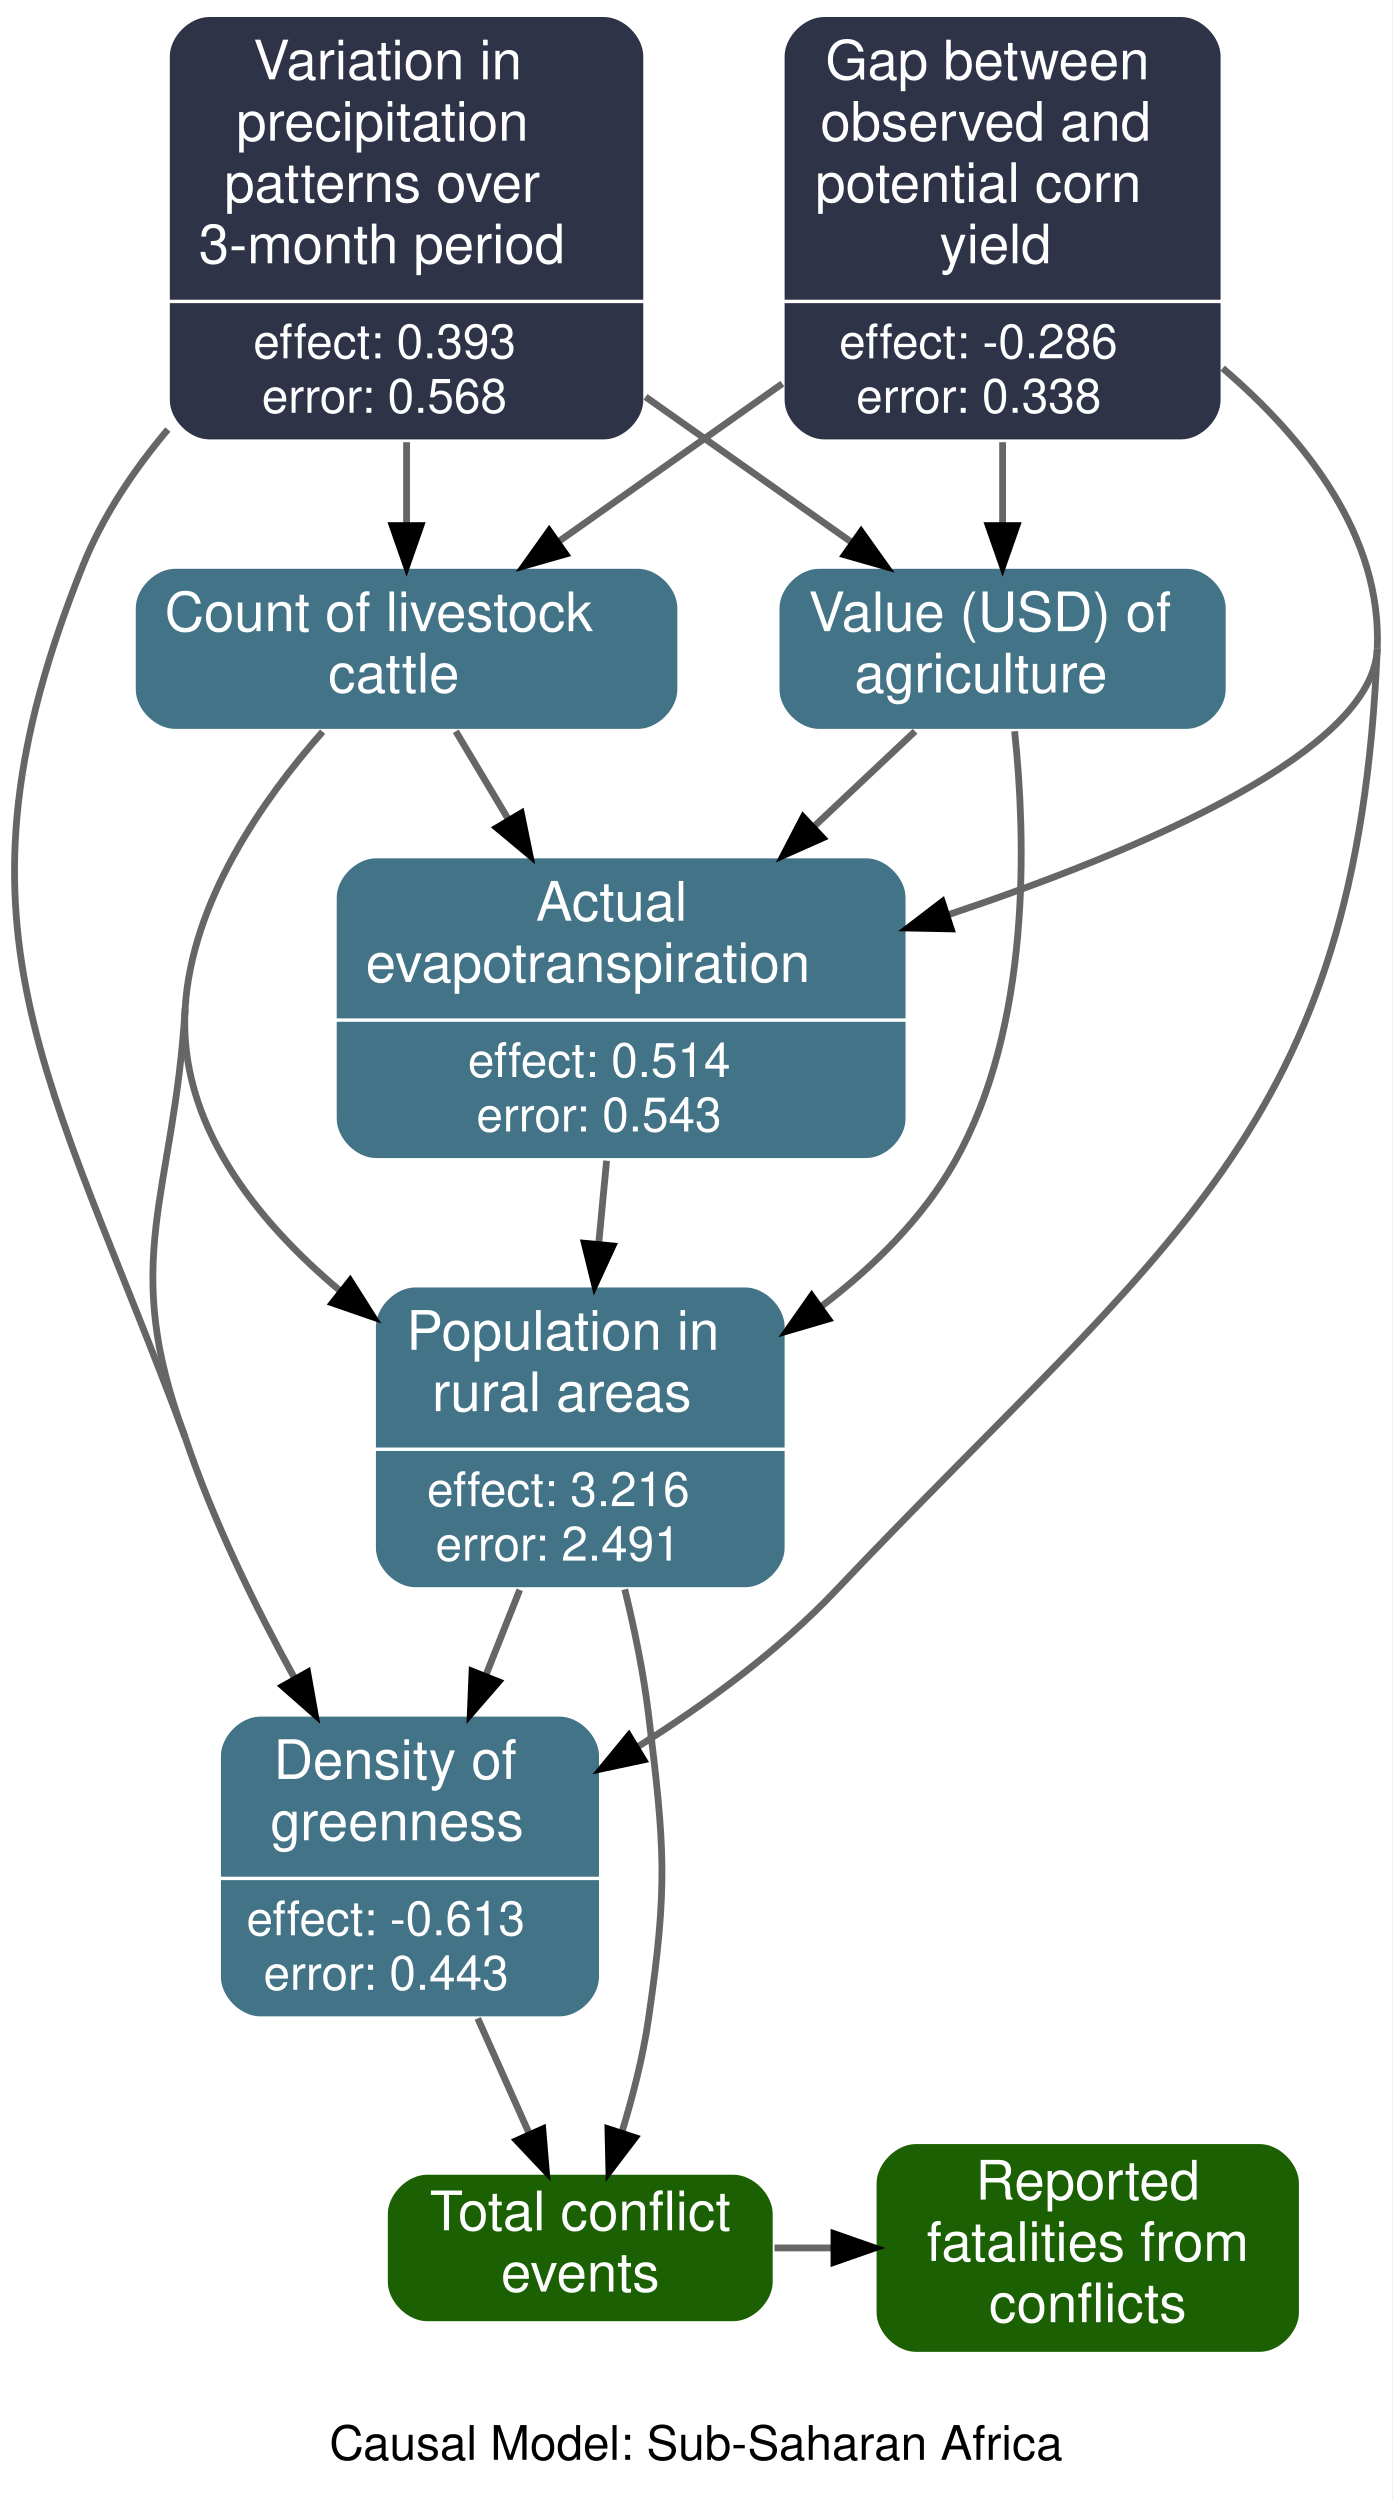
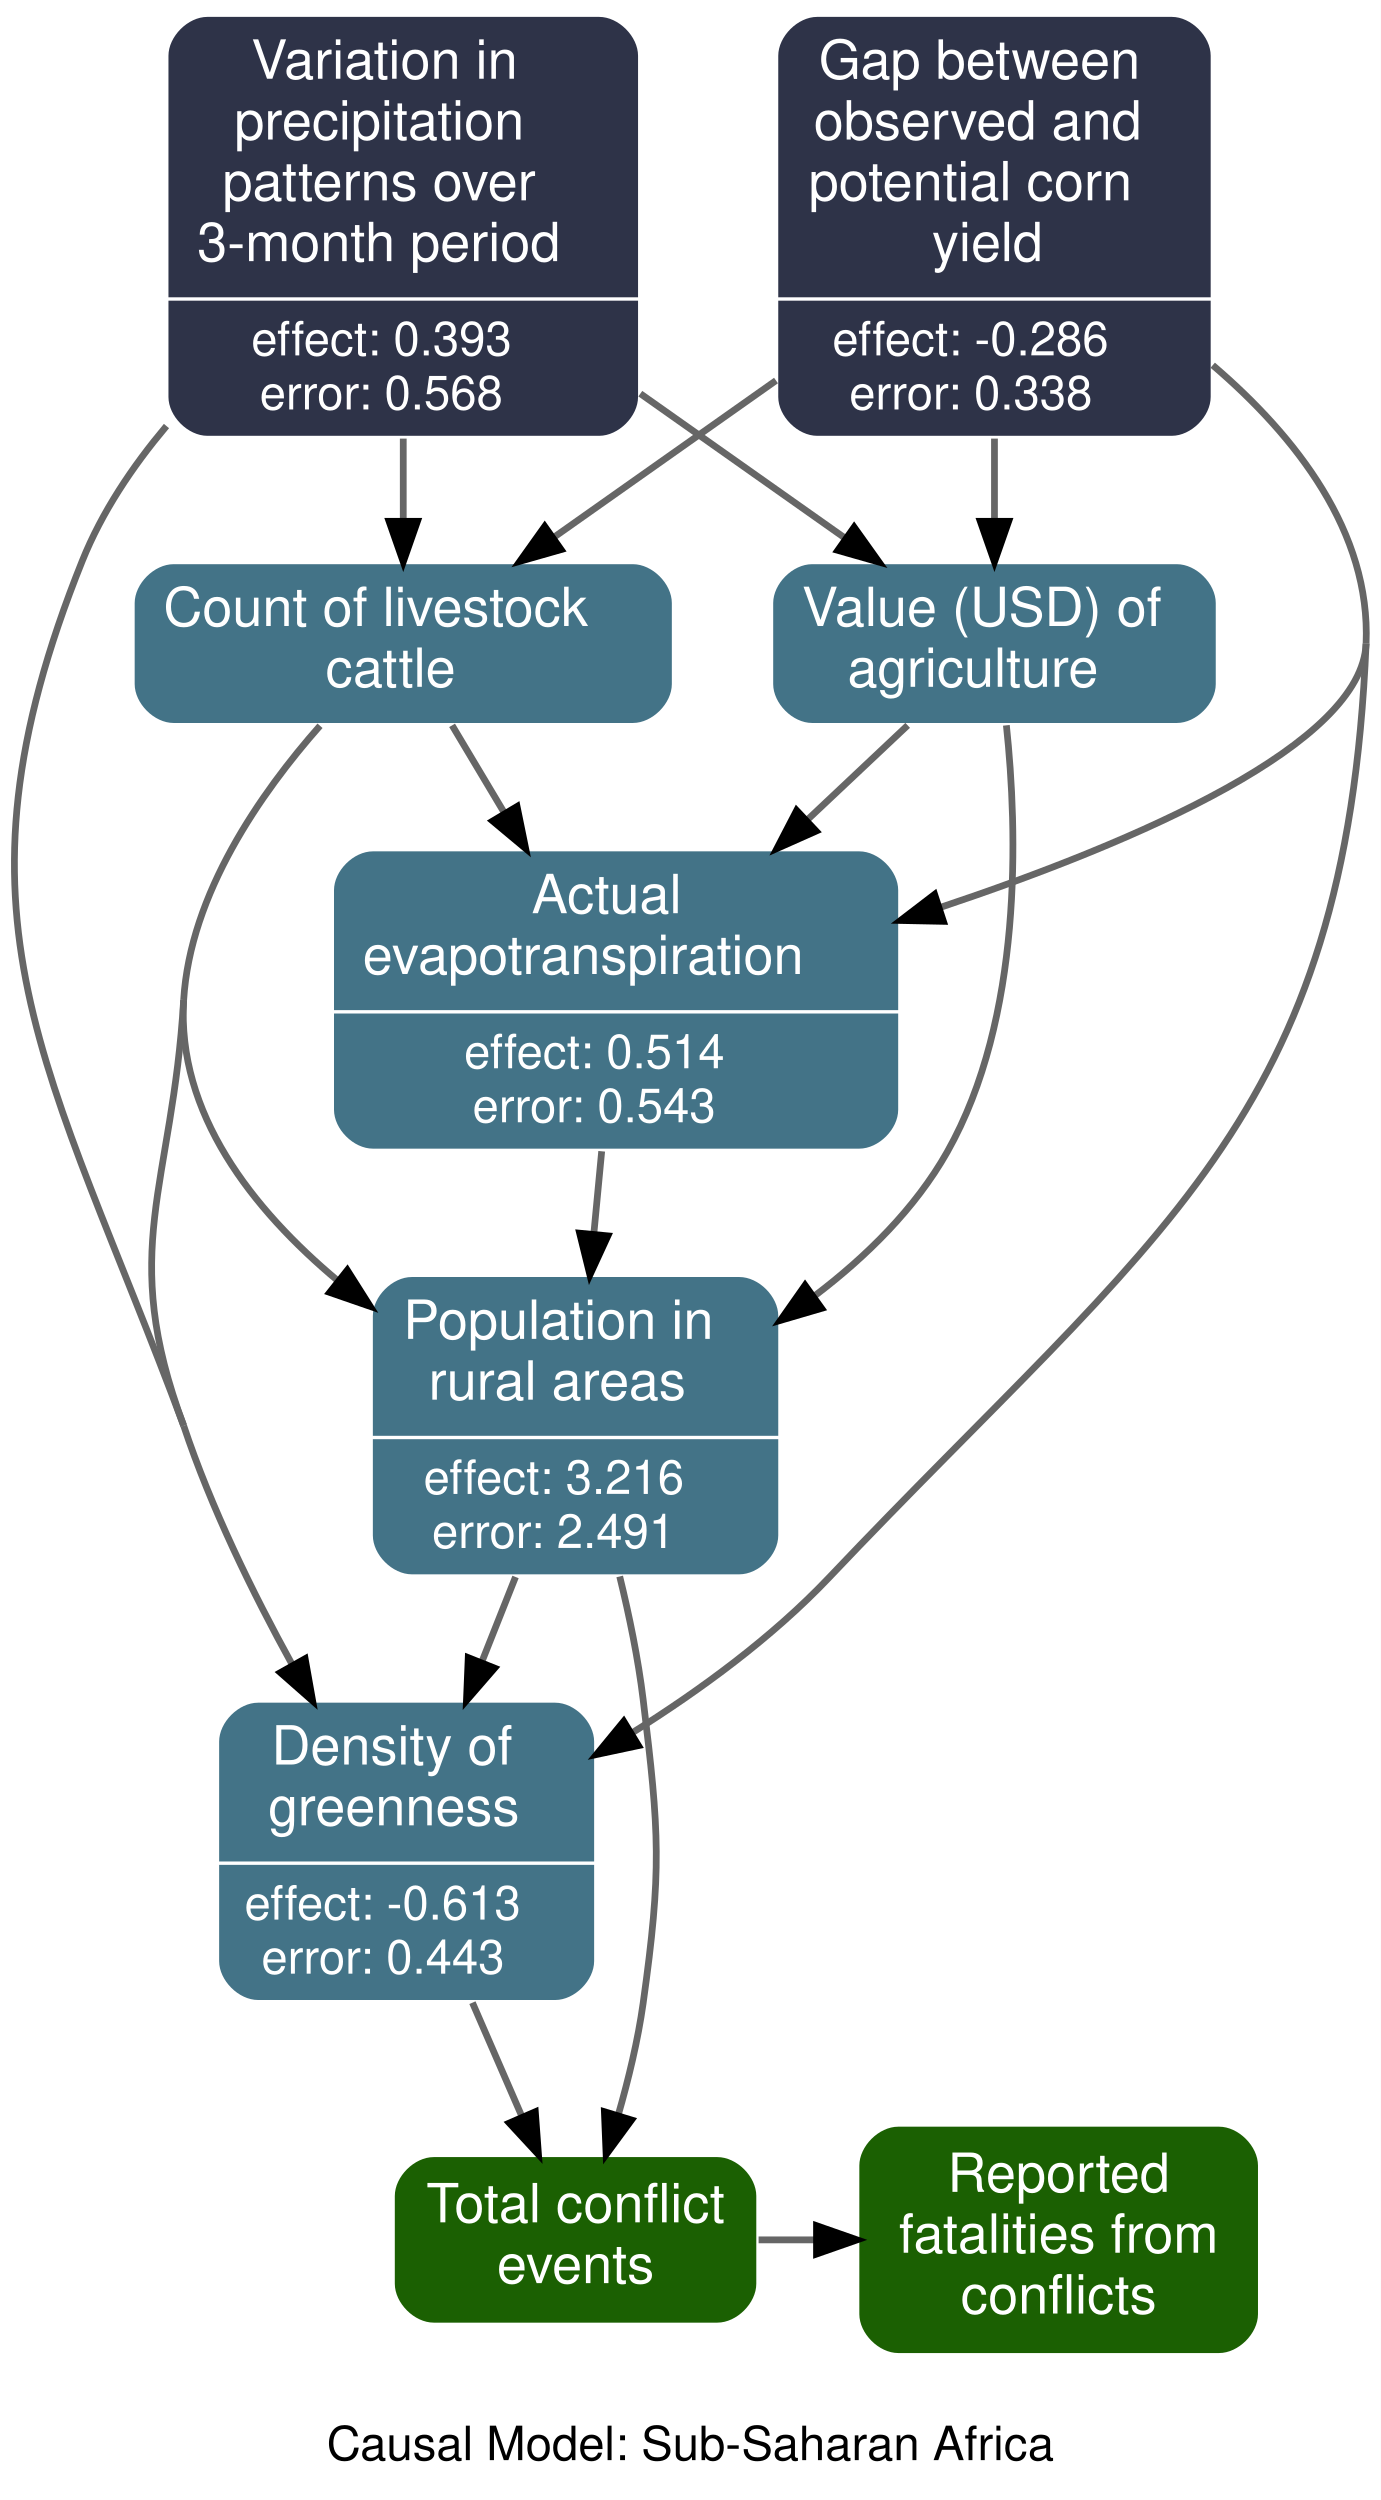
- <svg xmlns="http://www.w3.org/2000/svg" width="" height="" viewBox="0.00 0.00 408.71 734.00" preserveAspectRatio="xMinYMin">
-   <g id="graph0" class="graph" transform="scale(1 1) rotate(0) translate(4 730)">
-     <polygon fill="#ffffff" stroke="transparent" points="-4,4 -4,-730 404.707,-730 404.707,4 -4,4" />
+ <svg xmlns="http://www.w3.org/2000/svg" width="" height="" viewBox="0.00 0.00 408.71 740.00" preserveAspectRatio="xMinYMin">
+   <g id="graph0" class="graph" transform="scale(1 1) rotate(0) translate(4 736)">
+     <polygon fill="#ffffff" stroke="transparent" points="-4,4 -4,-736 404.707,-736 404.707,4 -4,4" />
    <text text-anchor="middle" x="200.353" y="-7.8" font-family="Helvetica, Arial, sans-serif" font-size="14.00" fill="#000000">Causal Model: Sub-Saharan Africa</text>
    <g id="node1" class="node rankB">
-       <path fill="none" stroke="#000000" d="M106.364,-389.5C106.364,-389.5 250.363,-389.5 250.363,-389.5 256.363,-389.5 262.363,-395.5 262.363,-401.5 262.363,-401.5 262.363,-466.5 262.363,-466.5 262.363,-472.5 256.363,-478.5 250.363,-478.5 250.363,-478.5 106.364,-478.5 106.364,-478.5 100.364,-478.5 94.364,-472.5 94.364,-466.5 94.364,-466.5 94.364,-401.5 94.364,-401.5 94.364,-395.5 100.364,-389.5 106.364,-389.5" />
-       <text text-anchor="start" x="153.363" y="-459.7" font-family="Helvetica, Arial, sans-serif" font-size="16.00" fill="#000000">Actual</text>
-       <text text-anchor="start" x="103.364" y="-441.7" font-family="Helvetica, Arial, sans-serif" font-size="16.00" fill="#000000">evapotranspiration</text>
-       <polyline fill="none" stroke="#000000" points="94.364,-430.5 262.363,-430.5 " />
-       <text text-anchor="start" x="133.363" y="-413.8" font-family="Helvetica, Arial, sans-serif" font-size="14.00" fill="#000000">effect: 0.514</text>
-       <text text-anchor="start" x="135.863" y="-397.8" font-family="Helvetica, Arial, sans-serif" font-size="14.00" fill="#000000">error: 0.543</text>
+       <path fill="none" stroke="#000000" d="M106.364,-395.5C106.364,-395.5 250.363,-395.5 250.363,-395.5 256.363,-395.5 262.363,-401.5 262.363,-407.5 262.363,-407.5 262.363,-472.5 262.363,-472.5 262.363,-478.5 256.363,-484.5 250.363,-484.5 250.363,-484.5 106.364,-484.5 106.364,-484.5 100.364,-484.5 94.364,-478.5 94.364,-472.5 94.364,-472.5 94.364,-407.5 94.364,-407.5 94.364,-401.5 100.364,-395.5 106.364,-395.5" />
+       <text text-anchor="start" x="153.363" y="-465.7" font-family="Helvetica, Arial, sans-serif" font-size="16.00" fill="#000000">Actual</text>
+       <text text-anchor="start" x="103.364" y="-447.7" font-family="Helvetica, Arial, sans-serif" font-size="16.00" fill="#000000">evapotranspiration</text>
+       <polyline fill="none" stroke="#000000" points="94.364,-436.5 262.363,-436.5 " />
+       <text text-anchor="start" x="133.363" y="-419.8" font-family="Helvetica, Arial, sans-serif" font-size="14.00" fill="#000000">effect: 0.514</text>
+       <text text-anchor="start" x="135.863" y="-403.8" font-family="Helvetica, Arial, sans-serif" font-size="14.00" fill="#000000">error: 0.543</text>
    </g>
    <g id="node6" class="node rankB">
-       <path fill="none" stroke="#000000" d="M117.864,-263.5C117.864,-263.5 214.863,-263.5 214.863,-263.5 220.863,-263.5 226.863,-269.5 226.863,-275.5 226.863,-275.5 226.863,-340.5 226.863,-340.5 226.863,-346.5 220.863,-352.5 214.863,-352.5 214.863,-352.5 117.864,-352.5 117.864,-352.5 111.864,-352.5 105.864,-346.5 105.864,-340.5 105.864,-340.5 105.864,-275.5 105.864,-275.5 105.864,-269.5 111.864,-263.5 117.864,-263.5" />
-       <text text-anchor="start" x="115.364" y="-333.7" font-family="Helvetica, Arial, sans-serif" font-size="16.00" fill="#000000">Population in</text>
-       <text text-anchor="start" x="122.864" y="-315.7" font-family="Helvetica, Arial, sans-serif" font-size="16.00" fill="#000000">rural areas</text>
-       <polyline fill="none" stroke="#000000" points="105.864,-304.5 226.863,-304.5 " />
-       <text text-anchor="start" x="121.364" y="-287.8" font-family="Helvetica, Arial, sans-serif" font-size="14.00" fill="#000000">effect: 3.216</text>
-       <text text-anchor="start" x="123.864" y="-271.8" font-family="Helvetica, Arial, sans-serif" font-size="14.00" fill="#000000">error: 2.491</text>
+       <path fill="none" stroke="#000000" d="M117.864,-269.5C117.864,-269.5 214.863,-269.5 214.863,-269.5 220.863,-269.5 226.863,-275.5 226.863,-281.5 226.863,-281.5 226.863,-346.5 226.863,-346.5 226.863,-352.5 220.863,-358.5 214.863,-358.5 214.863,-358.5 117.864,-358.5 117.864,-358.5 111.864,-358.5 105.864,-352.5 105.864,-346.5 105.864,-346.5 105.864,-281.5 105.864,-281.5 105.864,-275.5 111.864,-269.5 117.864,-269.5" />
+       <text text-anchor="start" x="115.364" y="-339.7" font-family="Helvetica, Arial, sans-serif" font-size="16.00" fill="#000000">Population in</text>
+       <text text-anchor="start" x="122.864" y="-321.7" font-family="Helvetica, Arial, sans-serif" font-size="16.00" fill="#000000">rural areas</text>
+       <polyline fill="none" stroke="#000000" points="105.864,-310.5 226.863,-310.5 " />
+       <text text-anchor="start" x="121.364" y="-293.8" font-family="Helvetica, Arial, sans-serif" font-size="14.00" fill="#000000">effect: 3.216</text>
+       <text text-anchor="start" x="123.864" y="-277.8" font-family="Helvetica, Arial, sans-serif" font-size="14.00" fill="#000000">error: 2.491</text>
    </g>
    <g id="edge1" class="edge">
-       <path fill="none" stroke="#000000" stroke-width="2" d="M174.099,-389.222C173.347,-381.331 172.556,-373.022 171.778,-364.853" />
-       <polygon fill="#000000" stroke="#000000" stroke-width="2" points="175.933,-364.181 170.614,-352.634 167.571,-364.978 175.933,-364.181" />
+       <path fill="none" stroke="#000000" stroke-width="2" d="M174.099,-395.222C173.347,-387.331 172.556,-379.022 171.778,-370.853" />
+       <polygon fill="#000000" stroke="#000000" stroke-width="2" points="175.933,-370.181 170.614,-358.634 167.571,-370.978 175.933,-370.181" />
    </g>
    <g id="node2" class="node rankB">
-       <path fill="none" stroke="#000000" d="M47.364,-515.5C47.364,-515.5 183.363,-515.5 183.363,-515.5 189.363,-515.5 195.363,-521.5 195.363,-527.5 195.363,-527.5 195.363,-551.5 195.363,-551.5 195.363,-557.5 189.363,-563.5 183.363,-563.5 183.363,-563.5 47.364,-563.5 47.364,-563.5 41.364,-563.5 35.364,-557.5 35.364,-551.5 35.364,-551.5 35.364,-527.5 35.364,-527.5 35.364,-521.5 41.364,-515.5 47.364,-515.5" />
-       <text text-anchor="start" x="44.364" y="-544.7" font-family="Helvetica, Arial, sans-serif" font-size="16.00" fill="#000000">Count of livestock</text>
-       <text text-anchor="start" x="92.364" y="-526.7" font-family="Helvetica, Arial, sans-serif" font-size="16.00" fill="#000000">cattle</text>
+       <path fill="none" stroke="#000000" d="M47.364,-521.5C47.364,-521.5 183.363,-521.5 183.363,-521.5 189.363,-521.5 195.363,-527.5 195.363,-533.5 195.363,-533.5 195.363,-557.5 195.363,-557.5 195.363,-563.5 189.363,-569.5 183.363,-569.5 183.363,-569.5 47.364,-569.5 47.364,-569.5 41.364,-569.5 35.364,-563.5 35.364,-557.5 35.364,-557.5 35.364,-533.5 35.364,-533.5 35.364,-527.5 41.364,-521.5 47.364,-521.5" />
+       <text text-anchor="start" x="44.364" y="-550.7" font-family="Helvetica, Arial, sans-serif" font-size="16.00" fill="#000000">Count of livestock</text>
+       <text text-anchor="start" x="92.364" y="-532.7" font-family="Helvetica, Arial, sans-serif" font-size="16.00" fill="#000000">cattle</text>
    </g>
    <g id="edge2" class="edge">
-       <path fill="none" stroke="#000000" stroke-width="2" d="M129.817,-515.296C134.515,-507.429 139.937,-498.349 145.418,-489.171" />
-       <polygon fill="#000000" stroke="#000000" stroke-width="2" points="149.049,-491.283 151.595,-478.826 141.837,-486.976 149.049,-491.283" />
+       <path fill="none" stroke="#000000" stroke-width="2" d="M129.817,-521.296C134.515,-513.429 139.937,-504.349 145.418,-495.171" />
+       <polygon fill="#000000" stroke="#000000" stroke-width="2" points="149.049,-497.283 151.595,-484.826 141.837,-492.976 149.049,-497.283" />
    </g>
    <g id="edge3" class="edge">
-       <path fill="none" stroke="#000000" stroke-width="2" d="M50.364,-434C48.342,-400.562 70.567,-372.152 96.088,-350.82" />
-       <polygon fill="#000000" stroke="#000000" stroke-width="2" points="98.802,-354.028 105.601,-343.285 93.587,-347.443 98.802,-354.028" />
+       <path fill="none" stroke="#000000" stroke-width="2" d="M50.364,-440C48.342,-406.562 70.567,-378.152 96.088,-356.82" />
+       <polygon fill="#000000" stroke="#000000" stroke-width="2" points="98.802,-360.028 105.601,-349.285 93.587,-353.443 98.802,-360.028" />
    </g>
    <g id="node7" class="node rankB">
-       <path fill="none" stroke="#000000" d="M72.364,-137.5C72.364,-137.5 160.363,-137.5 160.363,-137.5 166.363,-137.5 172.363,-143.5 172.363,-149.5 172.363,-149.5 172.363,-214.5 172.363,-214.5 172.363,-220.5 166.363,-226.5 160.363,-226.5 160.363,-226.5 72.364,-226.5 72.364,-226.5 66.364,-226.5 60.364,-220.5 60.364,-214.5 60.364,-214.5 60.364,-149.5 60.364,-149.5 60.364,-143.5 66.364,-137.5 72.364,-137.5" />
-       <text text-anchor="start" x="76.364" y="-207.7" font-family="Helvetica, Arial, sans-serif" font-size="16.00" fill="#000000">Density of</text>
-       <text text-anchor="start" x="75.364" y="-189.7" font-family="Helvetica, Arial, sans-serif" font-size="16.00" fill="#000000">greenness</text>
-       <polyline fill="none" stroke="#000000" points="60.364,-178.5 172.363,-178.5 " />
-       <text text-anchor="start" x="68.364" y="-161.8" font-family="Helvetica, Arial, sans-serif" font-size="14.00" fill="#000000">effect: -0.613</text>
-       <text text-anchor="start" x="73.364" y="-145.8" font-family="Helvetica, Arial, sans-serif" font-size="14.00" fill="#000000">error: 0.443</text>
+       <path fill="none" stroke="#000000" d="M72.364,-143.5C72.364,-143.5 160.363,-143.5 160.363,-143.5 166.363,-143.5 172.363,-149.5 172.363,-155.5 172.363,-155.5 172.363,-220.5 172.363,-220.5 172.363,-226.5 166.363,-232.5 160.363,-232.5 160.363,-232.5 72.364,-232.5 72.364,-232.5 66.364,-232.5 60.364,-226.5 60.364,-220.5 60.364,-220.5 60.364,-155.5 60.364,-155.5 60.364,-149.5 66.364,-143.5 72.364,-143.5" />
+       <text text-anchor="start" x="76.364" y="-213.7" font-family="Helvetica, Arial, sans-serif" font-size="16.00" fill="#000000">Density of</text>
+       <text text-anchor="start" x="75.364" y="-195.7" font-family="Helvetica, Arial, sans-serif" font-size="16.00" fill="#000000">greenness</text>
+       <polyline fill="none" stroke="#000000" points="60.364,-184.5 172.363,-184.5 " />
+       <text text-anchor="start" x="68.364" y="-167.8" font-family="Helvetica, Arial, sans-serif" font-size="14.00" fill="#000000">effect: -0.613</text>
+       <text text-anchor="start" x="73.364" y="-151.8" font-family="Helvetica, Arial, sans-serif" font-size="14.00" fill="#000000">error: 0.443</text>
    </g>
    <g id="edge4" class="edge">
-       <path fill="none" stroke="#000000" stroke-width="2" d="M90.724,-515.169C73.134,-495.258 52.259,-465.352 50.364,-434" />
-       <path fill="none" stroke="#000000" stroke-width="2" d="M50.364,-434C46.984,-378.102 30.833,-360.484 50.364,-308" />
+       <path fill="none" stroke="#000000" stroke-width="2" d="M90.724,-521.169C73.134,-501.258 52.259,-471.352 50.364,-440" />
+       <path fill="none" stroke="#000000" stroke-width="2" d="M50.364,-440C46.984,-384.102 30.833,-366.484 50.364,-314" />
    </g>
    <g id="node3" class="node rankA">
-       <path fill="none" stroke="#000000" d="M57.364,-600.5C57.364,-600.5 173.363,-600.5 173.363,-600.5 179.363,-600.5 185.363,-606.5 185.363,-612.5 185.363,-612.5 185.363,-713.5 185.363,-713.5 185.363,-719.5 179.363,-725.5 173.363,-725.5 173.363,-725.5 57.364,-725.5 57.364,-725.5 51.364,-725.5 45.364,-719.5 45.364,-713.5 45.364,-713.5 45.364,-612.5 45.364,-612.5 45.364,-606.5 51.364,-600.5 57.364,-600.5" />
-       <text text-anchor="start" x="70.364" y="-706.7" font-family="Helvetica, Arial, sans-serif" font-size="16.00" fill="#000000">Variation in</text>
-       <text text-anchor="start" x="65.364" y="-688.7" font-family="Helvetica, Arial, sans-serif" font-size="16.00" fill="#000000">precipitation</text>
-       <text text-anchor="start" x="61.864" y="-670.7" font-family="Helvetica, Arial, sans-serif" font-size="16.00" fill="#000000">patterns over</text>
-       <text text-anchor="start" x="54.364" y="-652.7" font-family="Helvetica, Arial, sans-serif" font-size="16.00" fill="#000000">3-month period</text>
-       <polyline fill="none" stroke="#000000" points="45.364,-641.5 185.363,-641.5 " />
-       <text text-anchor="start" x="70.364" y="-624.8" font-family="Helvetica, Arial, sans-serif" font-size="14.00" fill="#000000">effect: 0.393</text>
-       <text text-anchor="start" x="72.864" y="-608.8" font-family="Helvetica, Arial, sans-serif" font-size="14.00" fill="#000000">error: 0.568</text>
+       <path fill="none" stroke="#000000" d="M57.364,-606.5C57.364,-606.5 173.363,-606.5 173.363,-606.5 179.363,-606.5 185.363,-612.5 185.363,-618.5 185.363,-618.5 185.363,-719.5 185.363,-719.5 185.363,-725.5 179.363,-731.5 173.363,-731.5 173.363,-731.5 57.364,-731.5 57.364,-731.5 51.364,-731.5 45.364,-725.5 45.364,-719.5 45.364,-719.5 45.364,-618.5 45.364,-618.5 45.364,-612.5 51.364,-606.5 57.364,-606.5" />
+       <text text-anchor="start" x="70.364" y="-712.7" font-family="Helvetica, Arial, sans-serif" font-size="16.00" fill="#000000">Variation in</text>
+       <text text-anchor="start" x="65.364" y="-694.7" font-family="Helvetica, Arial, sans-serif" font-size="16.00" fill="#000000">precipitation</text>
+       <text text-anchor="start" x="61.864" y="-676.7" font-family="Helvetica, Arial, sans-serif" font-size="16.00" fill="#000000">patterns over</text>
+       <text text-anchor="start" x="54.364" y="-658.7" font-family="Helvetica, Arial, sans-serif" font-size="16.00" fill="#000000">3-month period</text>
+       <polyline fill="none" stroke="#000000" points="45.364,-647.5 185.363,-647.5 " />
+       <text text-anchor="start" x="70.364" y="-630.8" font-family="Helvetica, Arial, sans-serif" font-size="14.00" fill="#000000">effect: 0.393</text>
+       <text text-anchor="start" x="72.864" y="-614.8" font-family="Helvetica, Arial, sans-serif" font-size="14.00" fill="#000000">error: 0.568</text>
    </g>
    <g id="edge5" class="edge">
-       <path fill="none" stroke="#000000" stroke-width="2" d="M115.364,-600.165C115.364,-591.843 115.364,-583.547 115.364,-575.883" />
-       <polygon fill="#000000" stroke="#000000" stroke-width="2" points="119.564,-575.687 115.364,-563.687 111.164,-575.687 119.564,-575.687" />
+       <path fill="none" stroke="#000000" stroke-width="2" d="M115.364,-606.165C115.364,-597.843 115.364,-589.547 115.364,-581.883" />
+       <polygon fill="#000000" stroke="#000000" stroke-width="2" points="119.564,-581.687 115.364,-569.687 111.164,-581.687 119.564,-581.687" />
    </g>
    <g id="node4" class="node rankB">
-       <path fill="none" stroke="#000000" d="M236.363,-515.5C236.363,-515.5 344.363,-515.5 344.363,-515.5 350.363,-515.5 356.363,-521.5 356.363,-527.5 356.363,-527.5 356.363,-551.5 356.363,-551.5 356.363,-557.5 350.363,-563.5 344.363,-563.5 344.363,-563.5 236.363,-563.5 236.363,-563.5 230.363,-563.5 224.363,-557.5 224.363,-551.5 224.363,-551.5 224.363,-527.5 224.363,-527.5 224.363,-521.5 230.363,-515.5 236.363,-515.5" />
-       <text text-anchor="start" x="233.363" y="-544.7" font-family="Helvetica, Arial, sans-serif" font-size="16.00" fill="#000000">Value (USD) of</text>
-       <text text-anchor="start" x="246.863" y="-526.7" font-family="Helvetica, Arial, sans-serif" font-size="16.00" fill="#000000">agriculture</text>
+       <path fill="none" stroke="#000000" d="M236.363,-521.5C236.363,-521.5 344.363,-521.5 344.363,-521.5 350.363,-521.5 356.363,-527.5 356.363,-533.5 356.363,-533.5 356.363,-557.5 356.363,-557.5 356.363,-563.5 350.363,-569.5 344.363,-569.5 344.363,-569.5 236.363,-569.5 236.363,-569.5 230.363,-569.5 224.363,-563.5 224.363,-557.5 224.363,-557.5 224.363,-533.5 224.363,-533.5 224.363,-527.5 230.363,-521.5 236.363,-521.5" />
+       <text text-anchor="start" x="233.363" y="-550.7" font-family="Helvetica, Arial, sans-serif" font-size="16.00" fill="#000000">Value (USD) of</text>
+       <text text-anchor="start" x="246.863" y="-532.7" font-family="Helvetica, Arial, sans-serif" font-size="16.00" fill="#000000">agriculture</text>
    </g>
    <g id="edge6" class="edge">
-       <path fill="none" stroke="#000000" stroke-width="2" d="M185.534,-613.479C206.074,-598.984 227.94,-583.553 246.359,-570.555" />
-       <polygon fill="#000000" stroke="#000000" stroke-width="2" points="248.824,-573.956 256.206,-563.605 243.98,-567.093 248.824,-573.956" />
+       <path fill="none" stroke="#000000" stroke-width="2" d="M185.534,-619.479C206.074,-604.984 227.94,-589.553 246.359,-576.555" />
+       <polygon fill="#000000" stroke="#000000" stroke-width="2" points="248.824,-579.956 256.206,-569.605 243.98,-573.093 248.824,-579.956" />
    </g>
    <g id="edge7" class="edge">
-       <path fill="none" stroke="#000000" stroke-width="2" d="M45.275,-603.895C35.109,-591.818 26.141,-578.365 20.363,-564 -22.382,-457.717 10.411,-415.364 50.364,-308" />
-       <path fill="none" stroke="#000000" stroke-width="2" d="M50.364,-308C58.45,-283.751 70.788,-258.512 82.617,-237.048" />
-       <polygon fill="#000000" stroke="#000000" stroke-width="2" points="86.319,-239.032 88.546,-226.515 78.999,-234.912 86.319,-239.032" />
+       <path fill="none" stroke="#000000" stroke-width="2" d="M45.275,-609.895C35.109,-597.818 26.141,-584.365 20.363,-570 -22.382,-463.717 10.411,-421.364 50.364,-314" />
+       <path fill="none" stroke="#000000" stroke-width="2" d="M50.364,-314C58.45,-289.751 70.788,-264.512 82.617,-243.048" />
+       <polygon fill="#000000" stroke="#000000" stroke-width="2" points="86.319,-245.032 88.546,-232.515 78.999,-240.912 86.319,-245.032" />
    </g>
    <g id="edge8" class="edge">
-       <path fill="none" stroke="#000000" stroke-width="2" d="M264.668,-515.296C255.687,-506.836 245.218,-496.975 234.732,-487.097" />
-       <polygon fill="#000000" stroke="#000000" stroke-width="2" points="237.566,-483.997 225.952,-478.826 231.807,-490.112 237.566,-483.997" />
+       <path fill="none" stroke="#000000" stroke-width="2" d="M264.668,-521.296C255.687,-512.836 245.218,-502.975 234.732,-493.097" />
+       <polygon fill="#000000" stroke="#000000" stroke-width="2" points="237.566,-489.997 225.952,-484.826 231.807,-496.112 237.566,-489.997" />
    </g>
    <g id="edge9" class="edge">
-       <path fill="none" stroke="#000000" stroke-width="2" d="M293.889,-515.303C297.223,-483.992 298.829,-428.75 276.363,-389 266.935,-372.317 252.5,-358.096 237.158,-346.445" />
-       <polygon fill="#000000" stroke="#000000" stroke-width="2" points="239.19,-342.734 226.989,-339.159 234.298,-349.562 239.19,-342.734" />
+       <path fill="none" stroke="#000000" stroke-width="2" d="M293.889,-521.303C297.223,-489.992 298.829,-434.75 276.363,-395 266.935,-378.317 252.5,-364.096 237.158,-352.445" />
+       <polygon fill="#000000" stroke="#000000" stroke-width="2" points="239.19,-348.734 226.989,-345.159 234.298,-355.562 239.19,-348.734" />
    </g>
    <g id="node5" class="node rankA">
-       <path fill="none" stroke="#000000" d="M237.863,-600.5C237.863,-600.5 342.863,-600.5 342.863,-600.5 348.863,-600.5 354.863,-606.5 354.863,-612.5 354.863,-612.5 354.863,-713.5 354.863,-713.5 354.863,-719.5 348.863,-725.5 342.863,-725.5 342.863,-725.5 237.863,-725.5 237.863,-725.5 231.863,-725.5 225.863,-719.5 225.863,-713.5 225.863,-713.5 225.863,-612.5 225.863,-612.5 225.863,-606.5 231.863,-600.5 237.863,-600.5" />
-       <text text-anchor="start" x="238.363" y="-706.7" font-family="Helvetica, Arial, sans-serif" font-size="16.00" fill="#000000">Gap between</text>
-       <text text-anchor="start" x="236.863" y="-688.7" font-family="Helvetica, Arial, sans-serif" font-size="16.00" fill="#000000">observed and</text>
-       <text text-anchor="start" x="235.363" y="-670.7" font-family="Helvetica, Arial, sans-serif" font-size="16.00" fill="#000000">potential corn</text>
-       <text text-anchor="start" x="271.863" y="-652.7" font-family="Helvetica, Arial, sans-serif" font-size="16.00" fill="#000000">yield</text>
-       <polyline fill="none" stroke="#000000" points="225.863,-641.5 354.863,-641.5 " />
-       <text text-anchor="start" x="242.363" y="-624.8" font-family="Helvetica, Arial, sans-serif" font-size="14.00" fill="#000000">effect: -0.286</text>
-       <text text-anchor="start" x="247.363" y="-608.8" font-family="Helvetica, Arial, sans-serif" font-size="14.00" fill="#000000">error: 0.338</text>
+       <path fill="none" stroke="#000000" d="M237.863,-606.5C237.863,-606.5 342.863,-606.5 342.863,-606.5 348.863,-606.5 354.863,-612.5 354.863,-618.5 354.863,-618.5 354.863,-719.5 354.863,-719.5 354.863,-725.5 348.863,-731.5 342.863,-731.5 342.863,-731.5 237.863,-731.5 237.863,-731.5 231.863,-731.5 225.863,-725.5 225.863,-719.5 225.863,-719.5 225.863,-618.5 225.863,-618.5 225.863,-612.5 231.863,-606.5 237.863,-606.5" />
+       <text text-anchor="start" x="238.363" y="-712.7" font-family="Helvetica, Arial, sans-serif" font-size="16.00" fill="#000000">Gap between</text>
+       <text text-anchor="start" x="236.863" y="-694.7" font-family="Helvetica, Arial, sans-serif" font-size="16.00" fill="#000000">observed and</text>
+       <text text-anchor="start" x="235.363" y="-676.7" font-family="Helvetica, Arial, sans-serif" font-size="16.00" fill="#000000">potential corn</text>
+       <text text-anchor="start" x="271.863" y="-658.7" font-family="Helvetica, Arial, sans-serif" font-size="16.00" fill="#000000">yield</text>
+       <polyline fill="none" stroke="#000000" points="225.863,-647.5 354.863,-647.5 " />
+       <text text-anchor="start" x="242.363" y="-630.8" font-family="Helvetica, Arial, sans-serif" font-size="14.00" fill="#000000">effect: -0.286</text>
+       <text text-anchor="start" x="247.363" y="-614.8" font-family="Helvetica, Arial, sans-serif" font-size="14.00" fill="#000000">error: 0.338</text>
    </g>
    <g id="edge10" class="edge">
-       <path fill="none" stroke="#000000" stroke-width="2" d="M354.963,-621.9C379.678,-600.764 401.736,-572.491 400.363,-539.5" />
-       <path fill="none" stroke="#000000" stroke-width="2" d="M400.363,-539.5C399.128,-509.81 333.53,-481.199 273.966,-461.281" />
-       <polygon fill="#000000" stroke="#000000" stroke-width="2" points="275.255,-457.284 262.544,-457.54 272.641,-465.267 275.255,-457.284" />
+       <path fill="none" stroke="#000000" stroke-width="2" d="M354.963,-627.9C379.678,-606.764 401.736,-578.491 400.363,-545.5" />
+       <path fill="none" stroke="#000000" stroke-width="2" d="M400.363,-545.5C399.128,-515.81 333.53,-487.199 273.966,-467.281" />
+       <polygon fill="#000000" stroke="#000000" stroke-width="2" points="275.255,-463.284 262.544,-463.54 272.641,-471.267 275.255,-463.284" />
    </g>
    <g id="edge11" class="edge">
-       <path fill="none" stroke="#000000" stroke-width="2" d="M225.697,-617.364C203.808,-601.917 179.87,-585.023 159.901,-570.931" />
-       <polygon fill="#000000" stroke="#000000" stroke-width="2" points="162.079,-567.327 149.853,-563.84 157.236,-574.19 162.079,-567.327" />
+       <path fill="none" stroke="#000000" stroke-width="2" d="M225.697,-623.364C203.808,-607.917 179.87,-591.023 159.901,-576.931" />
+       <polygon fill="#000000" stroke="#000000" stroke-width="2" points="162.079,-573.327 149.853,-569.84 157.236,-580.19 162.079,-573.327" />
    </g>
    <g id="edge12" class="edge">
-       <path fill="none" stroke="#000000" stroke-width="2" d="M290.363,-600.165C290.363,-591.843 290.363,-583.547 290.363,-575.883" />
-       <polygon fill="#000000" stroke="#000000" stroke-width="2" points="294.564,-575.687 290.363,-563.687 286.164,-575.687 294.564,-575.687" />
+       <path fill="none" stroke="#000000" stroke-width="2" d="M290.363,-606.165C290.363,-597.843 290.363,-589.547 290.363,-581.883" />
+       <polygon fill="#000000" stroke="#000000" stroke-width="2" points="294.564,-581.687 290.363,-569.687 286.164,-581.687 294.564,-581.687" />
    </g>
    <g id="edge13" class="edge">
-       <path fill="none" stroke="#000000" stroke-width="2" d="M400.363,-539.5C394.472,-397.864 338.906,-365.864 241.363,-263 224.62,-245.343 203.297,-229.723 183.023,-217.028" />
-       <polygon fill="#000000" stroke="#000000" stroke-width="2" points="184.983,-213.304 172.547,-210.66 180.62,-220.482 184.983,-213.304" />
+       <path fill="none" stroke="#000000" stroke-width="2" d="M400.363,-545.5C394.472,-403.864 338.906,-371.864 241.363,-269 224.62,-251.343 203.297,-235.723 183.023,-223.028" />
+       <polygon fill="#000000" stroke="#000000" stroke-width="2" points="184.983,-219.304 172.547,-216.66 180.62,-226.482 184.983,-219.304" />
    </g>
    <g id="edge14" class="edge">
-       <path fill="none" stroke="#000000" stroke-width="2" d="M148.595,-263.222C145.353,-255.053 141.933,-246.435 138.581,-237.988" />
-       <polygon fill="#000000" stroke="#000000" stroke-width="2" points="142.405,-236.238 134.075,-226.633 134.597,-239.337 142.405,-236.238" />
+       <path fill="none" stroke="#000000" stroke-width="2" d="M148.595,-269.222C145.353,-261.053 141.933,-252.435 138.581,-243.988" />
+       <polygon fill="#000000" stroke="#000000" stroke-width="2" points="142.405,-242.238 134.075,-232.633 134.597,-245.337 142.405,-242.238" />
    </g>
    <g id="node8" class="node rankC">
-       <path fill="none" stroke="#000000" d="M211.363,-92C211.363,-92 121.364,-92 121.364,-92 115.364,-92 109.364,-86 109.364,-80 109.364,-80 109.364,-60 109.364,-60 109.364,-54 115.364,-48 121.364,-48 121.364,-48 211.363,-48 211.363,-48 217.363,-48 223.363,-54 223.363,-60 223.363,-60 223.363,-80 223.363,-80 223.363,-86 217.363,-92 211.363,-92" />
-       <text text-anchor="middle" x="166.363" y="-75.2" font-family="Helvetica, Arial, sans-serif" font-size="16.00" fill="#000000">Total conflict</text>
-       <text text-anchor="middle" x="166.363" y="-57.2" font-family="Helvetica, Arial, sans-serif" font-size="16.00" fill="#000000">events</text>
+       <path fill="none" stroke="#000000" d="M208.363,-98C208.363,-98 124.364,-98 124.364,-98 118.364,-98 112.364,-92 112.364,-86 112.364,-86 112.364,-60 112.364,-60 112.364,-54 118.364,-48 124.364,-48 124.364,-48 208.363,-48 208.363,-48 214.363,-48 220.363,-54 220.363,-60 220.363,-60 220.363,-86 220.363,-86 220.363,-92 214.363,-98 208.363,-98" />
+       <text text-anchor="middle" x="166.363" y="-78.2" font-family="Helvetica, Arial, sans-serif" font-size="16.00" fill="#000000">Total conflict</text>
+       <text text-anchor="middle" x="166.363" y="-60.2" font-family="Helvetica, Arial, sans-serif" font-size="16.00" fill="#000000">events</text>
    </g>
    <g id="edge15" class="edge">
-       <path fill="none" stroke="#000000" stroke-width="2" d="M179.431,-263.373C182.299,-251.645 184.912,-238.935 186.363,-227 191.193,-187.293 192.145,-176.58 186.363,-137 184.762,-126.036 181.76,-114.372 178.559,-103.902" />
-       <polygon fill="#000000" stroke="#000000" stroke-width="2" points="182.484,-102.388 174.783,-92.272 174.494,-104.983 182.484,-102.388" />
+       <path fill="none" stroke="#000000" stroke-width="2" d="M179.431,-269.373C182.299,-257.645 184.912,-244.935 186.363,-233 191.193,-193.293 191.911,-182.613 186.363,-143 184.839,-132.114 182.042,-120.546 179.013,-110.015" />
+       <polygon fill="#000000" stroke="#000000" stroke-width="2" points="182.936,-108.482 175.413,-98.233 174.903,-110.936 182.936,-108.482" />
    </g>
    <g id="edge16" class="edge">
-       <path fill="none" stroke="#000000" stroke-width="2" d="M136.268,-137.413C141.348,-126.034 146.721,-113.999 151.5,-103.295" />
-       <polygon fill="#000000" stroke="#000000" stroke-width="2" points="155.352,-104.968 156.409,-92.298 147.682,-101.544 155.352,-104.968" />
+       <path fill="none" stroke="#000000" stroke-width="2" d="M135.838,-143.209C140.711,-132.001 145.879,-120.114 150.55,-109.371" />
+       <polygon fill="#000000" stroke="#000000" stroke-width="2" points="154.453,-110.928 155.386,-98.248 146.75,-107.579 154.453,-110.928" />
    </g>
    <g id="node9" class="node rankC">
-       <path fill="none" stroke="#000000" d="M365.863,-101C365.863,-101 264.863,-101 264.863,-101 258.863,-101 252.863,-95 252.863,-89 252.863,-89 252.863,-51 252.863,-51 252.863,-45 258.863,-39 264.863,-39 264.863,-39 365.863,-39 365.863,-39 371.863,-39 377.863,-45 377.863,-51 377.863,-51 377.863,-89 377.863,-89 377.863,-95 371.863,-101 365.863,-101" />
-       <text text-anchor="middle" x="315.363" y="-84.2" font-family="Helvetica, Arial, sans-serif" font-size="16.00" fill="#000000">Reported</text>
-       <text text-anchor="middle" x="315.363" y="-66.2" font-family="Helvetica, Arial, sans-serif" font-size="16.00" fill="#000000">fatalities from</text>
-       <text text-anchor="middle" x="315.363" y="-48.2" font-family="Helvetica, Arial, sans-serif" font-size="16.00" fill="#000000">conflicts</text>
+       <path fill="none" stroke="#000000" d="M356.863,-107C356.863,-107 261.863,-107 261.863,-107 255.863,-107 249.863,-101 249.863,-95 249.863,-95 249.863,-51 249.863,-51 249.863,-45 255.863,-39 261.863,-39 261.863,-39 356.863,-39 356.863,-39 362.863,-39 368.863,-45 368.863,-51 368.863,-51 368.863,-95 368.863,-95 368.863,-101 362.863,-107 356.863,-107" />
+       <text text-anchor="middle" x="309.363" y="-87.2" font-family="Helvetica, Arial, sans-serif" font-size="16.00" fill="#000000">Reported</text>
+       <text text-anchor="middle" x="309.363" y="-69.2" font-family="Helvetica, Arial, sans-serif" font-size="16.00" fill="#000000">fatalities from</text>
+       <text text-anchor="middle" x="309.363" y="-51.2" font-family="Helvetica, Arial, sans-serif" font-size="16.00" fill="#000000">conflicts</text>
    </g>
    <g id="edge17" class="edge">
-       <path fill="none" stroke="#000000" stroke-width="2" d="M223.403,-70C229.079,-70 234.756,-70 240.432,-70" />
-       <polygon fill="#000000" stroke="#000000" stroke-width="2" points="240.859,-74.2 252.859,-70 240.859,-65.8 240.859,-74.2" />
+       <path fill="none" stroke="#000000" stroke-width="2" d="M220.547,-73C226.163,-73 231.779,-73 237.395,-73" />
+       <polygon fill="#000000" stroke="#000000" stroke-width="2" points="237.69,-77.2 249.69,-73 237.69,-68.8 237.69,-77.2" />
    </g>
  </g>
  <style>.node path {
  stroke: #fff;
}
.node text {
  fill: #fff;
}
.node polyline {
  stroke: #fff;
}
.rankA path {
  fill: #2e3348;
}
.rankB path {
  fill: #437387;
}
.rankC path {
  fill: #1b6002;
}
.edge path {
  stroke: #666;
};
</style>
</svg>
